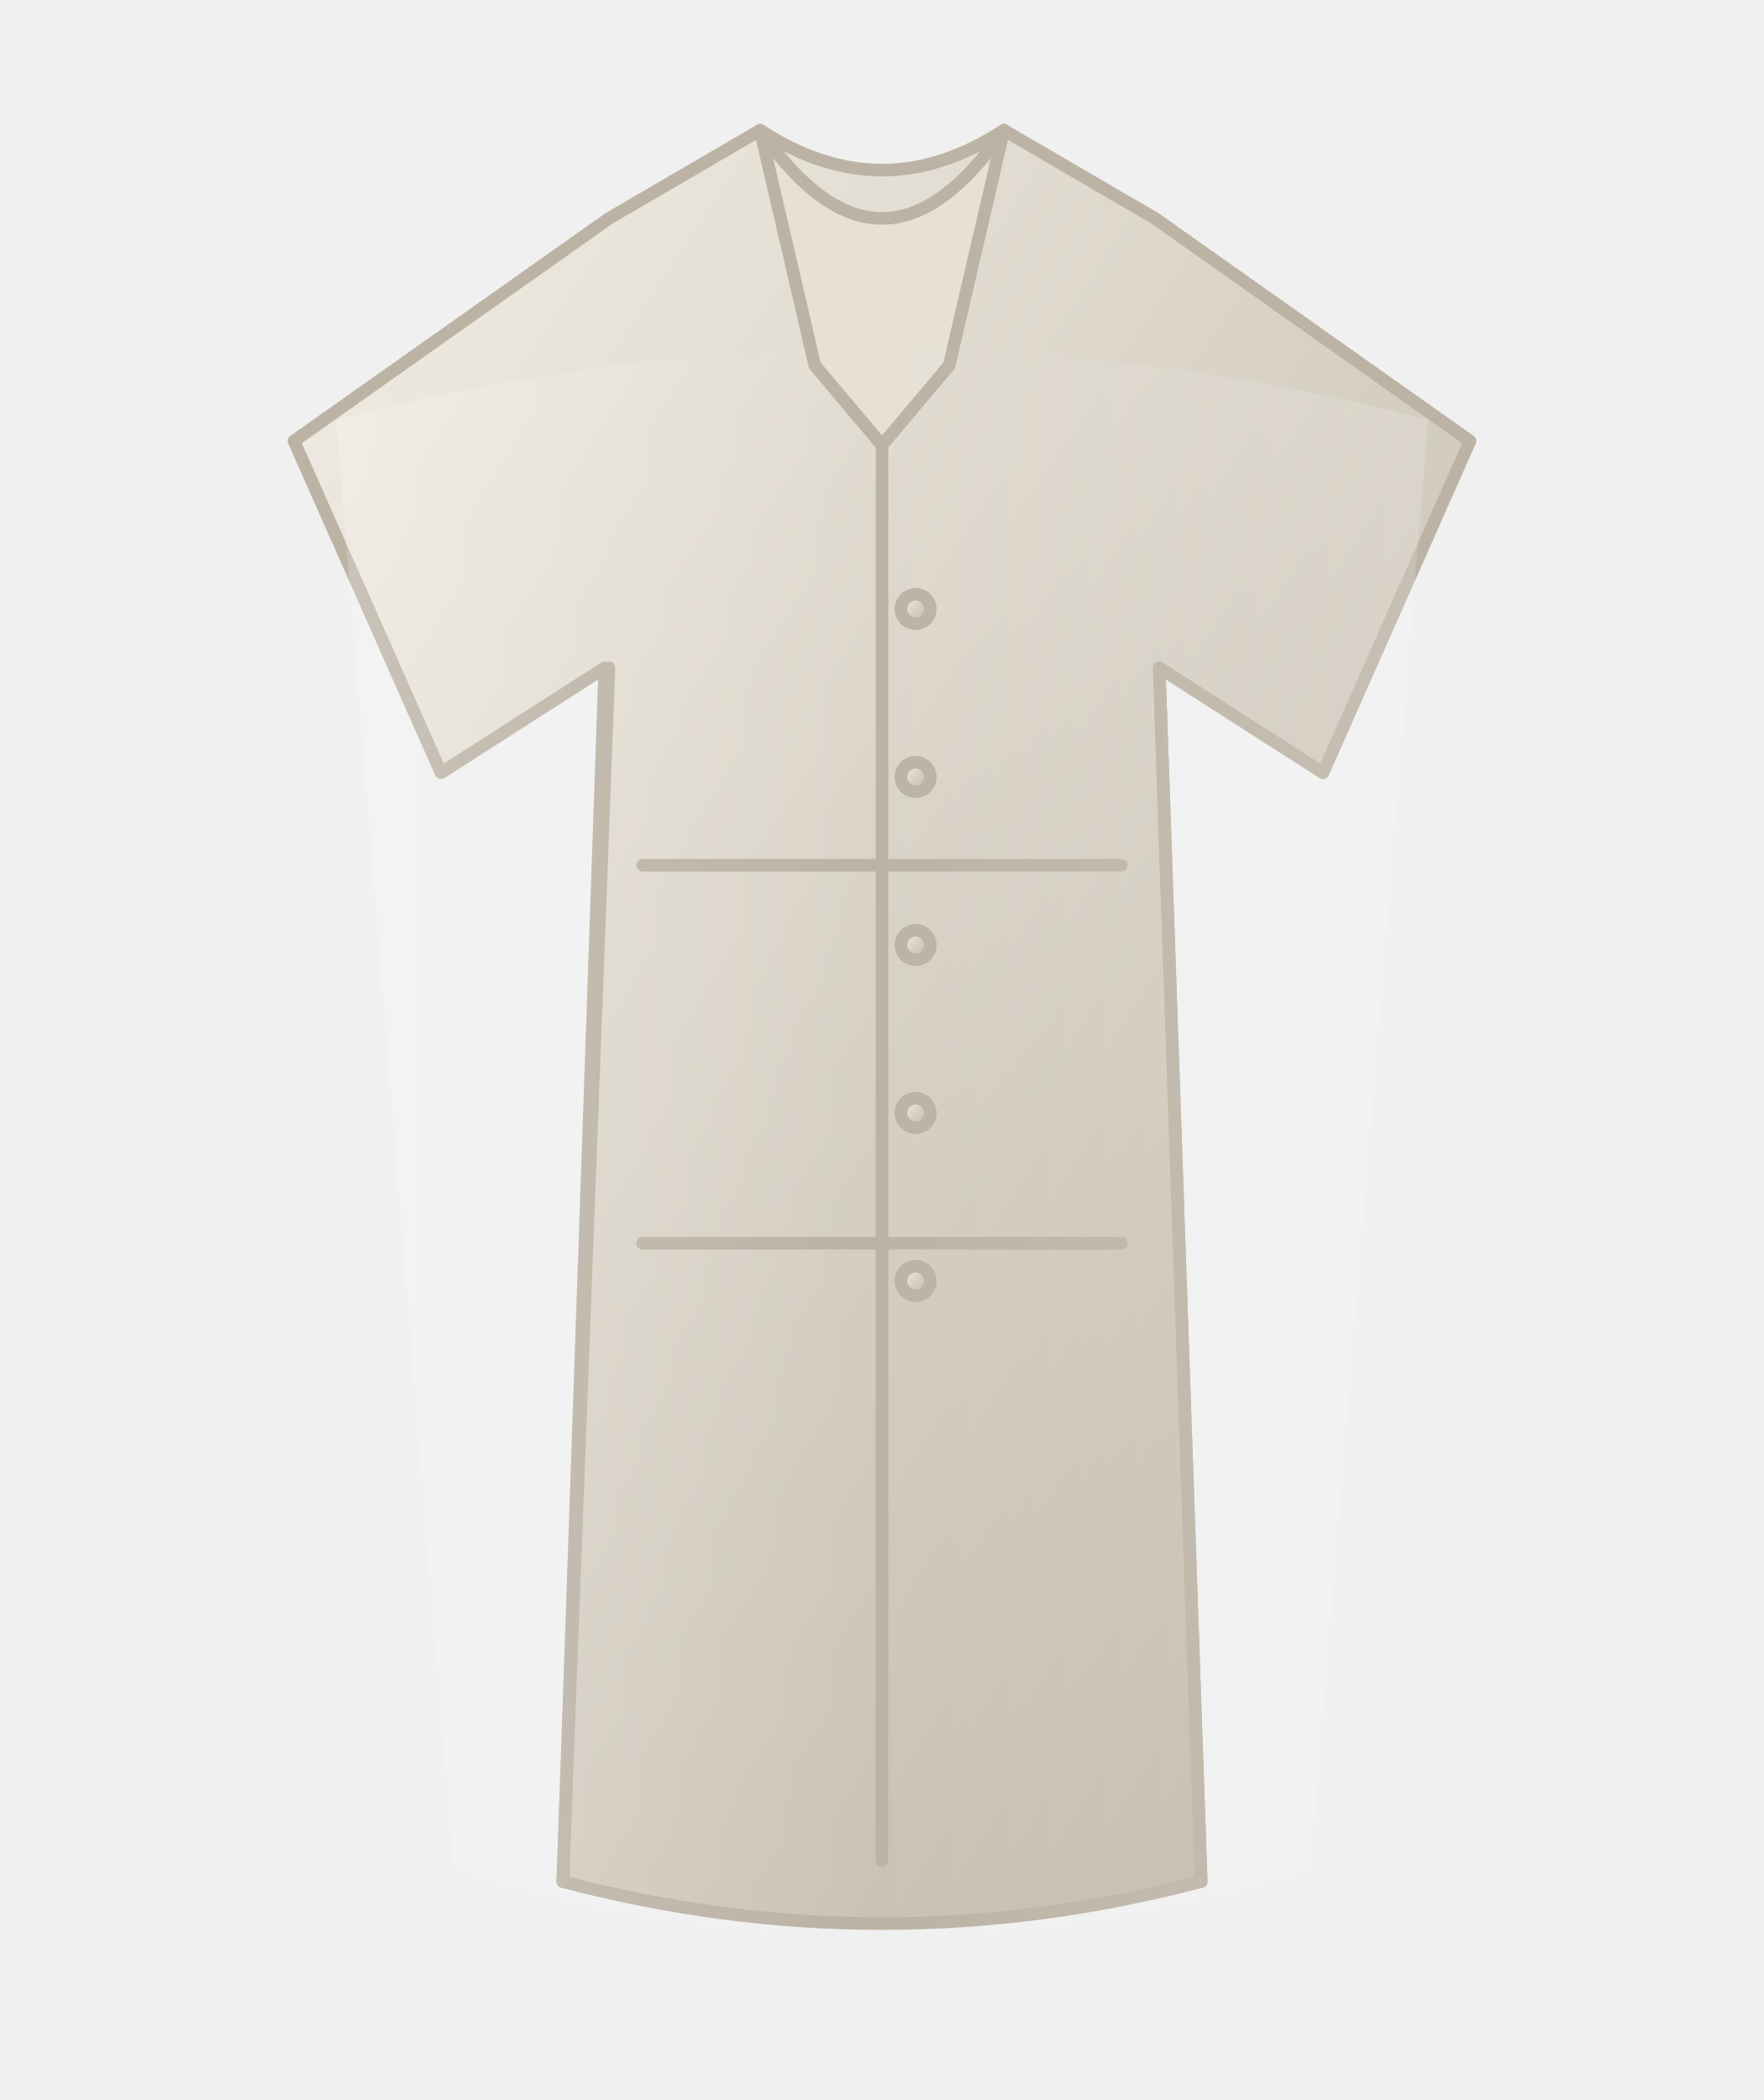
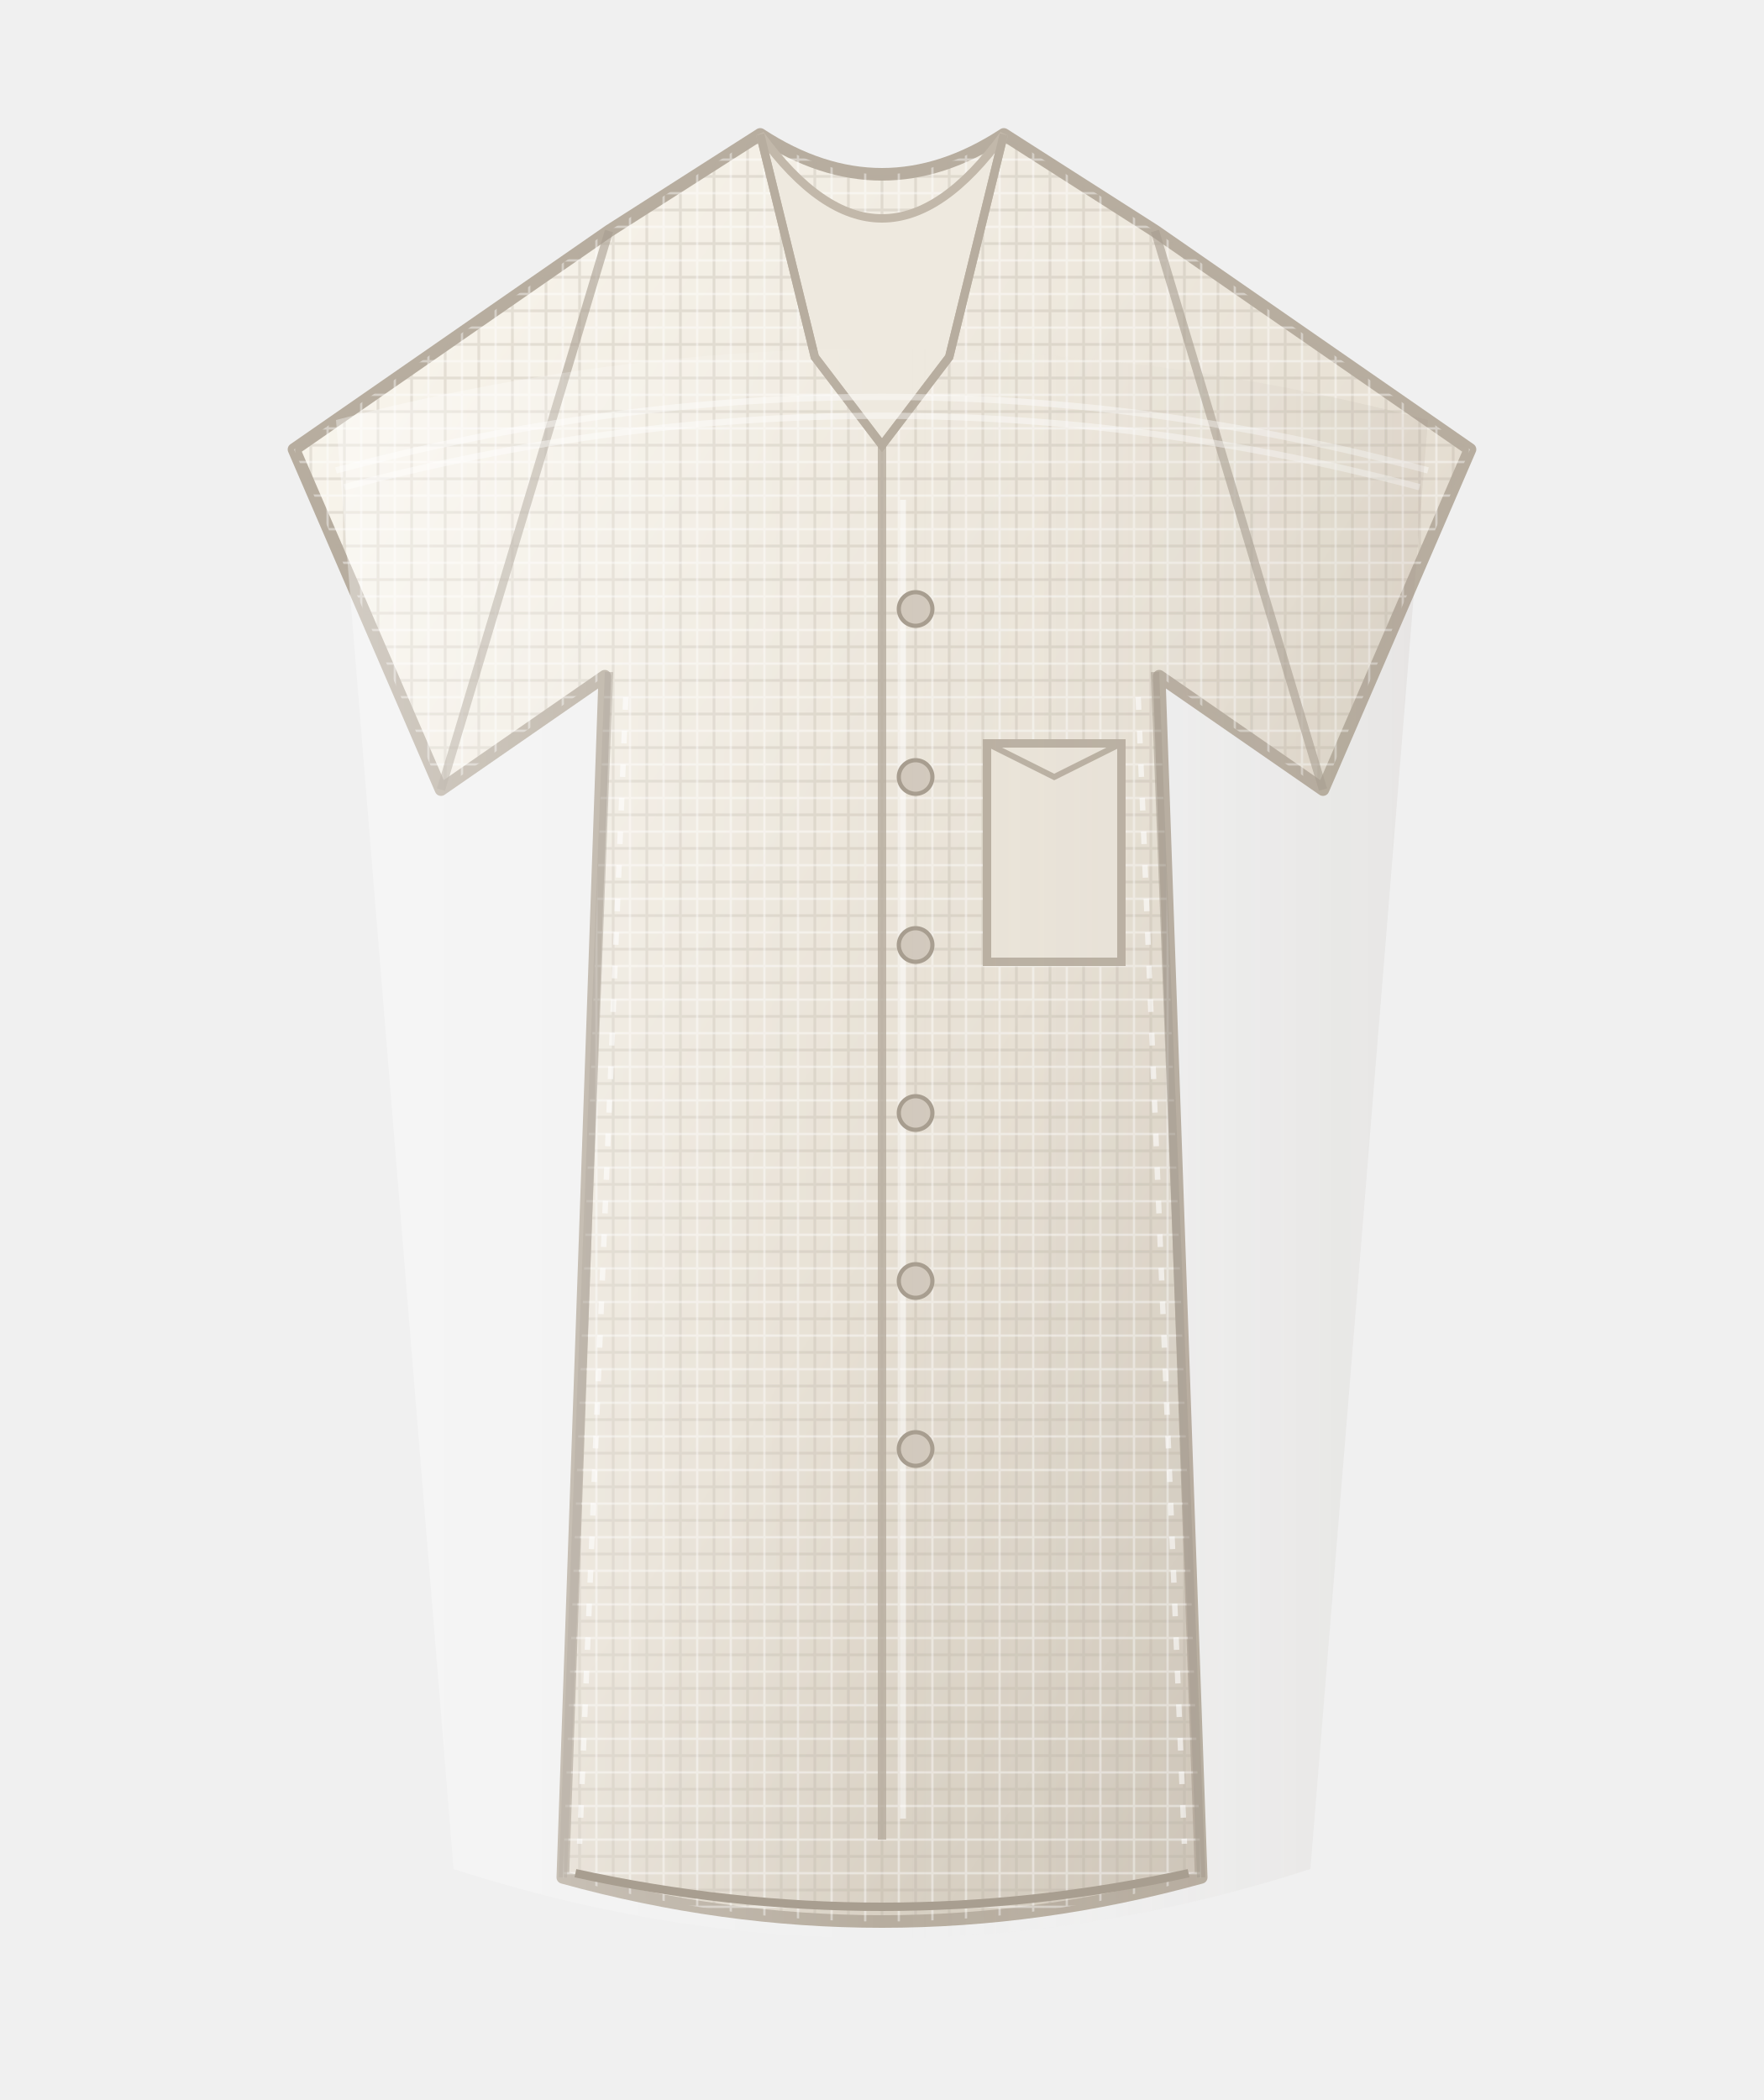
<svg xmlns="http://www.w3.org/2000/svg" width="420" height="500" viewBox="0 0 420 500">
  <defs>
-     <linearGradient id="fabric" x1="0" y1="0" x2="1" y2="1">
-       <stop offset="0" stop-color="#f2eee5" />
-       <stop offset="1" stop-color="#bcb3a5" />
+     <linearGradient id="cloth" x1="0" y1="0" x2="1" y2="1">
+       <stop stop-color="#fbf8f0" />
+       <stop offset=".55" stop-color="#e7e0d4" />
+       <stop offset="1" stop-color="#c6bdaf" />
    </linearGradient>
-     <linearGradient id="shine" x1="0" y1="0" x2="1" y2="0">
-       <stop offset="0" stop-color="#fff" stop-opacity=".20" />
-       <stop offset=".48" stop-color="#fff" stop-opacity="0" />
-       <stop offset="1" stop-color="#fff" stop-opacity=".16" />
+     <linearGradient id="shade" x1="0" y1="0" x2="1" y2="0">
+       <stop stop-color="#fff" stop-opacity=".58" />
+       <stop offset=".5" stop-color="#fff" stop-opacity="0" />
+       <stop offset="1" stop-color="#978d80" stop-opacity=".18" />
    </linearGradient>
+     <pattern id="weave" width="8" height="8" patternUnits="userSpaceOnUse">
+       <path d="M0 2H8 M2 0V8" stroke="#b5ac9e" stroke-width=".65" opacity=".28" />
+       <path d="M0 6H8 M6 0V8" stroke="#fff" stroke-width=".55" opacity=".42" />
+     </pattern>
+     <clipPath id="body">
+       <path d="M145 55 181 32Q210 51 239 32L275 55 350 107 315 188 276 161 286 447Q210 468 134 447L144 161 105 188 70 107Z" />
+     </clipPath>
  </defs>
-   <g stroke="#bcb3a5" stroke-width="3" stroke-linecap="round" stroke-linejoin="round" fill="url(#fabric)">
-     <path d="M145 52 L181 31 Q210 50 239 31 L275 52 L350 105 L315 184 L276 159 L286 448 Q210 468 134 448 L144 159 L105 184 L70 105 Z" />
-     <path d="M181 31 Q210 73 239 31 L226 87 L210 106 L194 87 Z" fill="#e6e0d5" />
-     <path d="M210 106 L210 443" fill="none" />
-     <path d="M153 206 L267 206 M153 296 L267 296" fill="none" />
-     <path d="M145 159 L134 448 M276 159 L286 448" fill="none" />
-     <circle cx="218" cy="145" r="3.5" />
-     <circle cx="218" cy="185" r="3.5" />
-     <circle cx="218" cy="225" r="3.5" />
-     <circle cx="218" cy="265" r="3.5" />
-     <circle cx="218" cy="305" r="3.5" />
-     <path d="M80 100 Q210 66 340 100 L312 445 Q210 478 108 445Z" fill="url(#shine)" stroke="none" />
+   <path d="M145 55 181 32Q210 51 239 32L275 55 350 107 315 188 276 161 286 447Q210 468 134 447L144 161 105 188 70 107Z" fill="url(#cloth)" stroke="#b7ad9f" stroke-width="3" stroke-linejoin="round" />
+   <path d="M145 55 181 32Q210 51 239 32L275 55 350 107 315 188 276 161 286 447Q210 468 134 447L144 161 105 188 70 107Z" fill="url(#weave)" clip-path="url(#body)" />
+   <path d="M145 55 105 188M275 55 315 188M145 160 134 447M275 160 286 447" fill="none" stroke="#a79d8f" stroke-width="2" opacity=".6" />
+   <path d="M181 32Q210 72 239 32L226 85 210 106 194 85Z" fill="#eee9df" stroke="#c2b8aa" stroke-width="2" />
+   <path d="M181 32 194 85 210 106 226 85 239 32" fill="none" stroke="#b7ad9f" stroke-width="2" />
+   <path d="M210 106V438" stroke="#b7ad9f" stroke-width="2" opacity=".8" />
+   <path d="M215 119V433" stroke="#fff" stroke-width="1.4" opacity=".55" />
+   <g fill="#d2c9bd" stroke="#a79d8f" stroke-width="1">
+     <circle cx="218" cy="145" r="4" />
+     <circle cx="218" cy="185" r="4" />
+     <circle cx="218" cy="225" r="4" />
+     <circle cx="218" cy="265" r="4" />
+     <circle cx="218" cy="305" r="4" />
+     <circle cx="218" cy="345" r="4" />
  </g>
+   <path d="M235 177 267 177 267 229 235 229Z" fill="#e9e3d8" stroke="#b9afa1" stroke-width="2" />
+   <path d="M235 177 251 185 267 177" fill="none" stroke="#b9afa1" stroke-width="1.4" />
+   <path d="M80 112Q210 77 340 112M82 116Q210 82 338 116" fill="none" stroke="#fff" stroke-width="1.5" opacity=".42" />
+   <path d="M80 100Q210 66 340 100L312 445Q210 478 108 445Z" fill="url(#shade)" opacity=".65" />
+   <path d="M149 166 138 439M271 166 282 439" stroke="#fff" stroke-width="1.3" stroke-dasharray="3 5" opacity=".58" />
+   <path d="M137 446Q210 462 283 446" fill="none" stroke="#a89e90" stroke-width="2" />
</svg>
